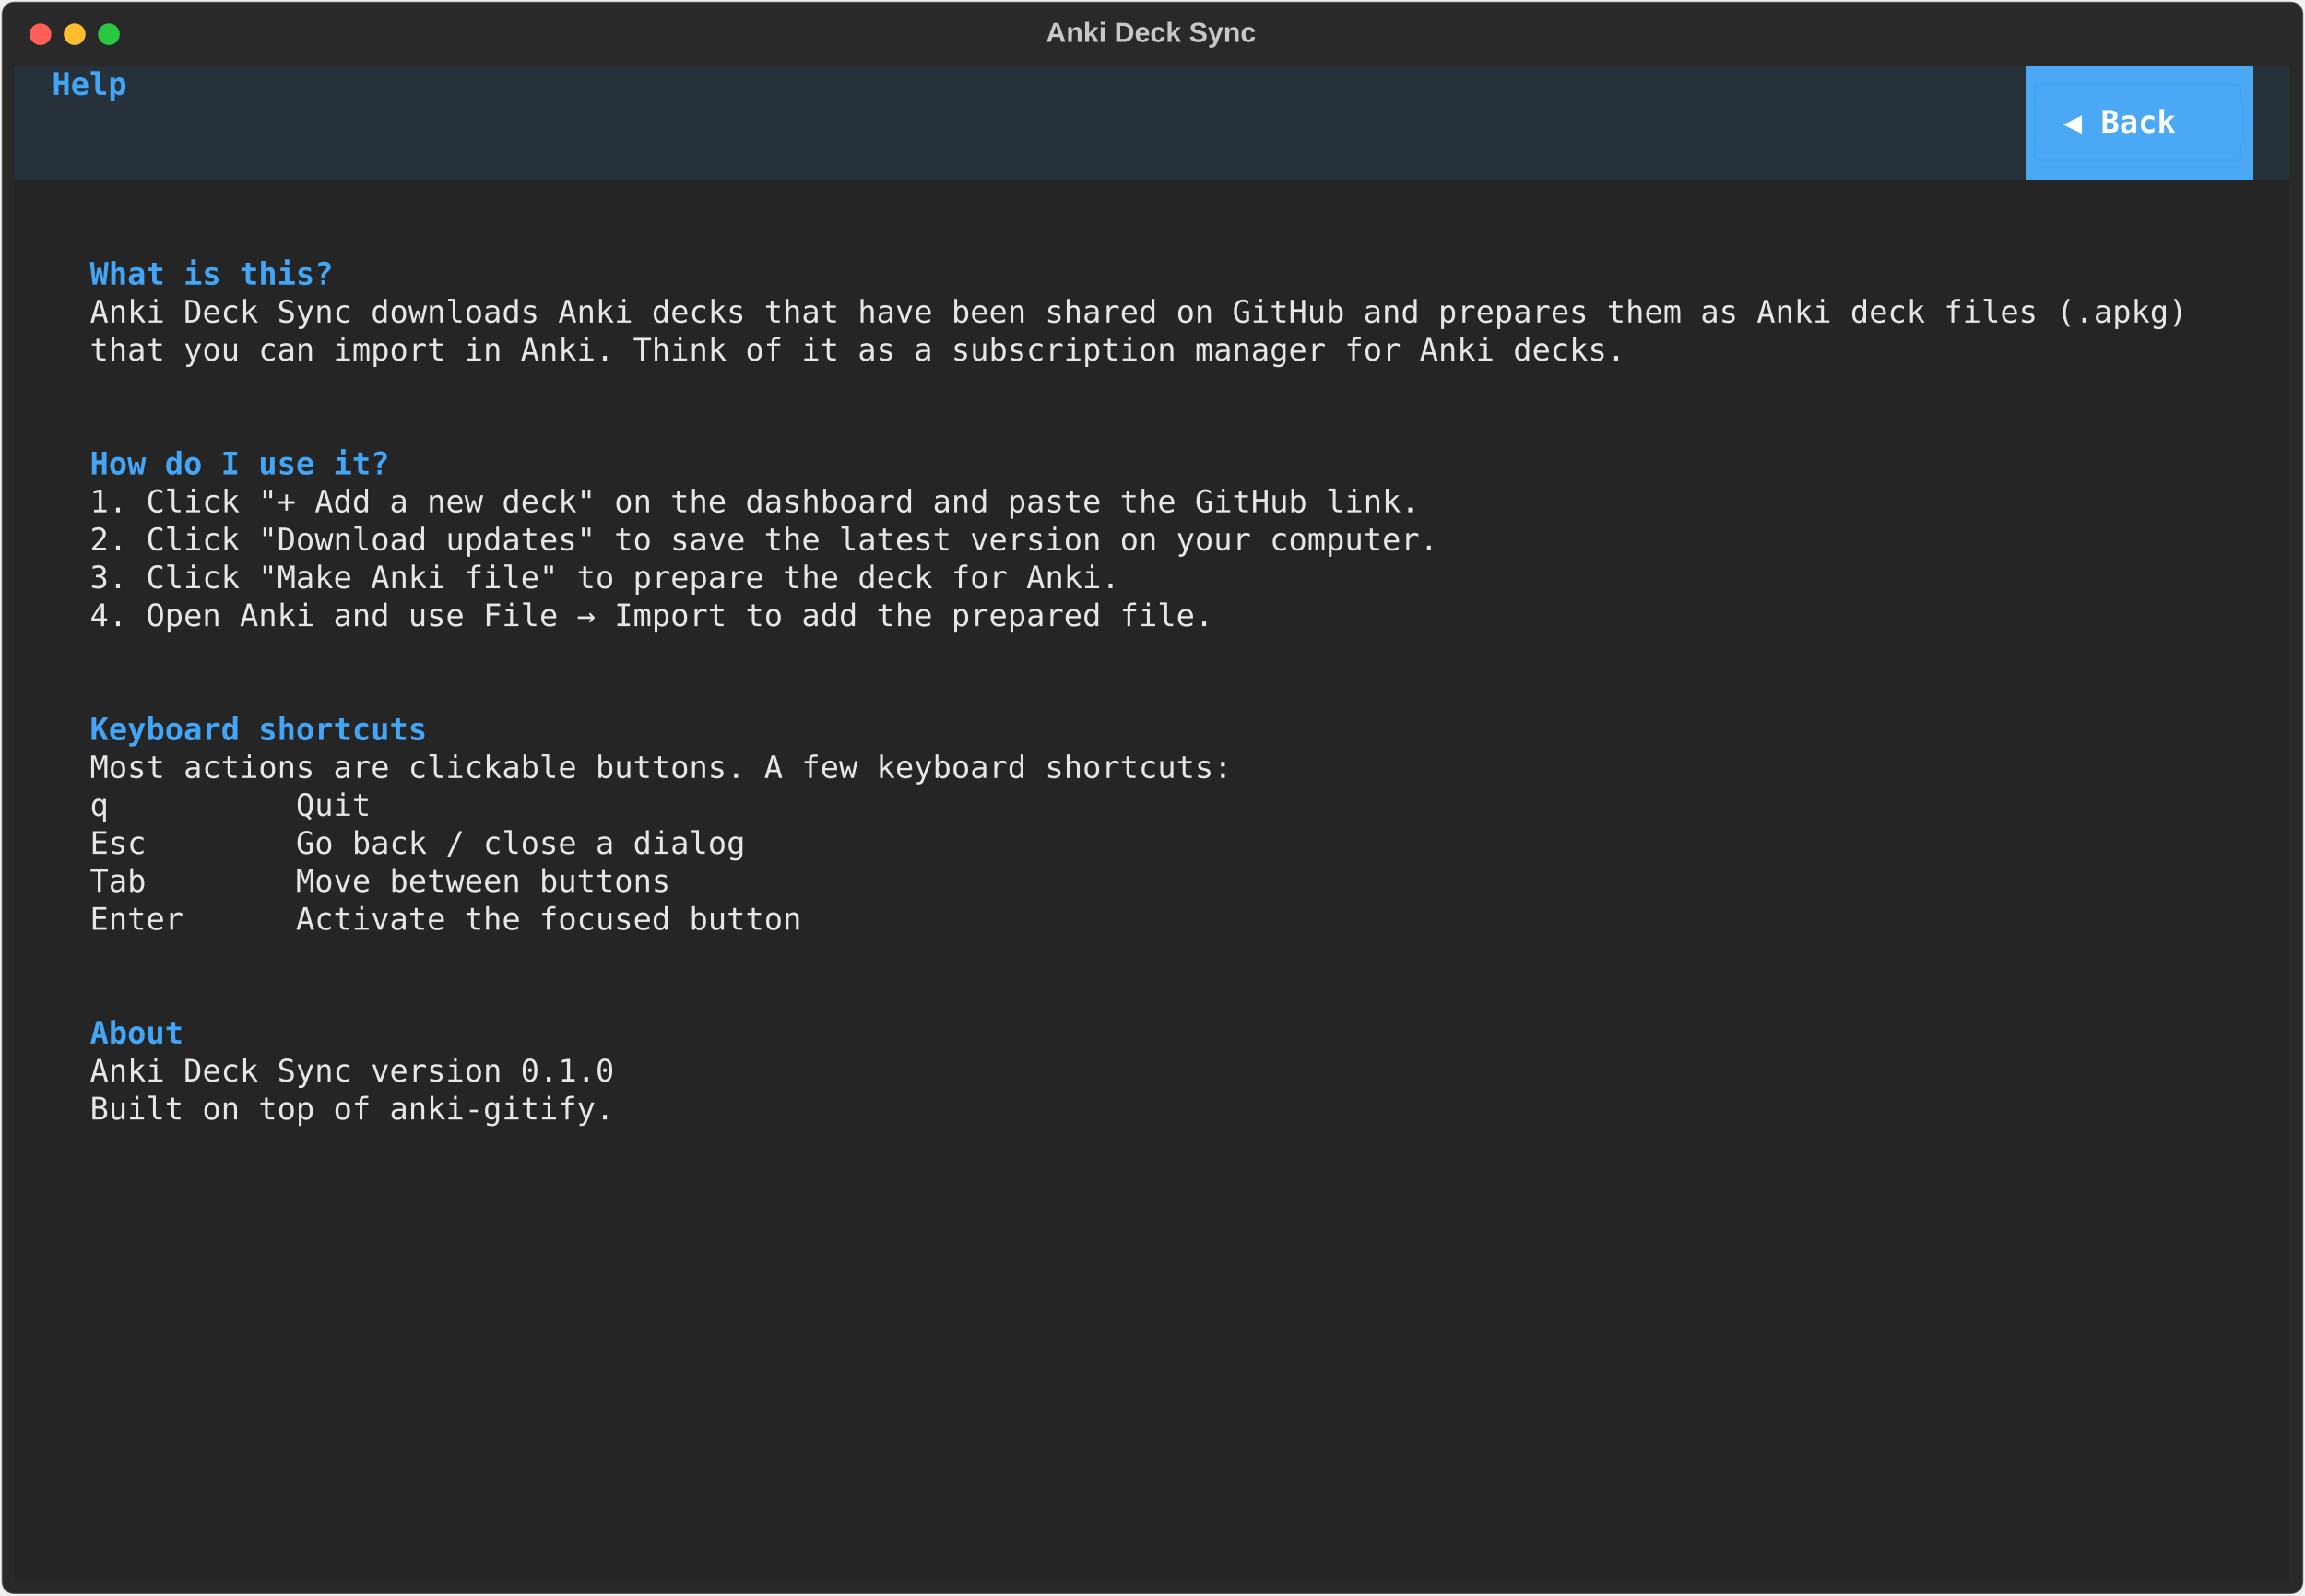
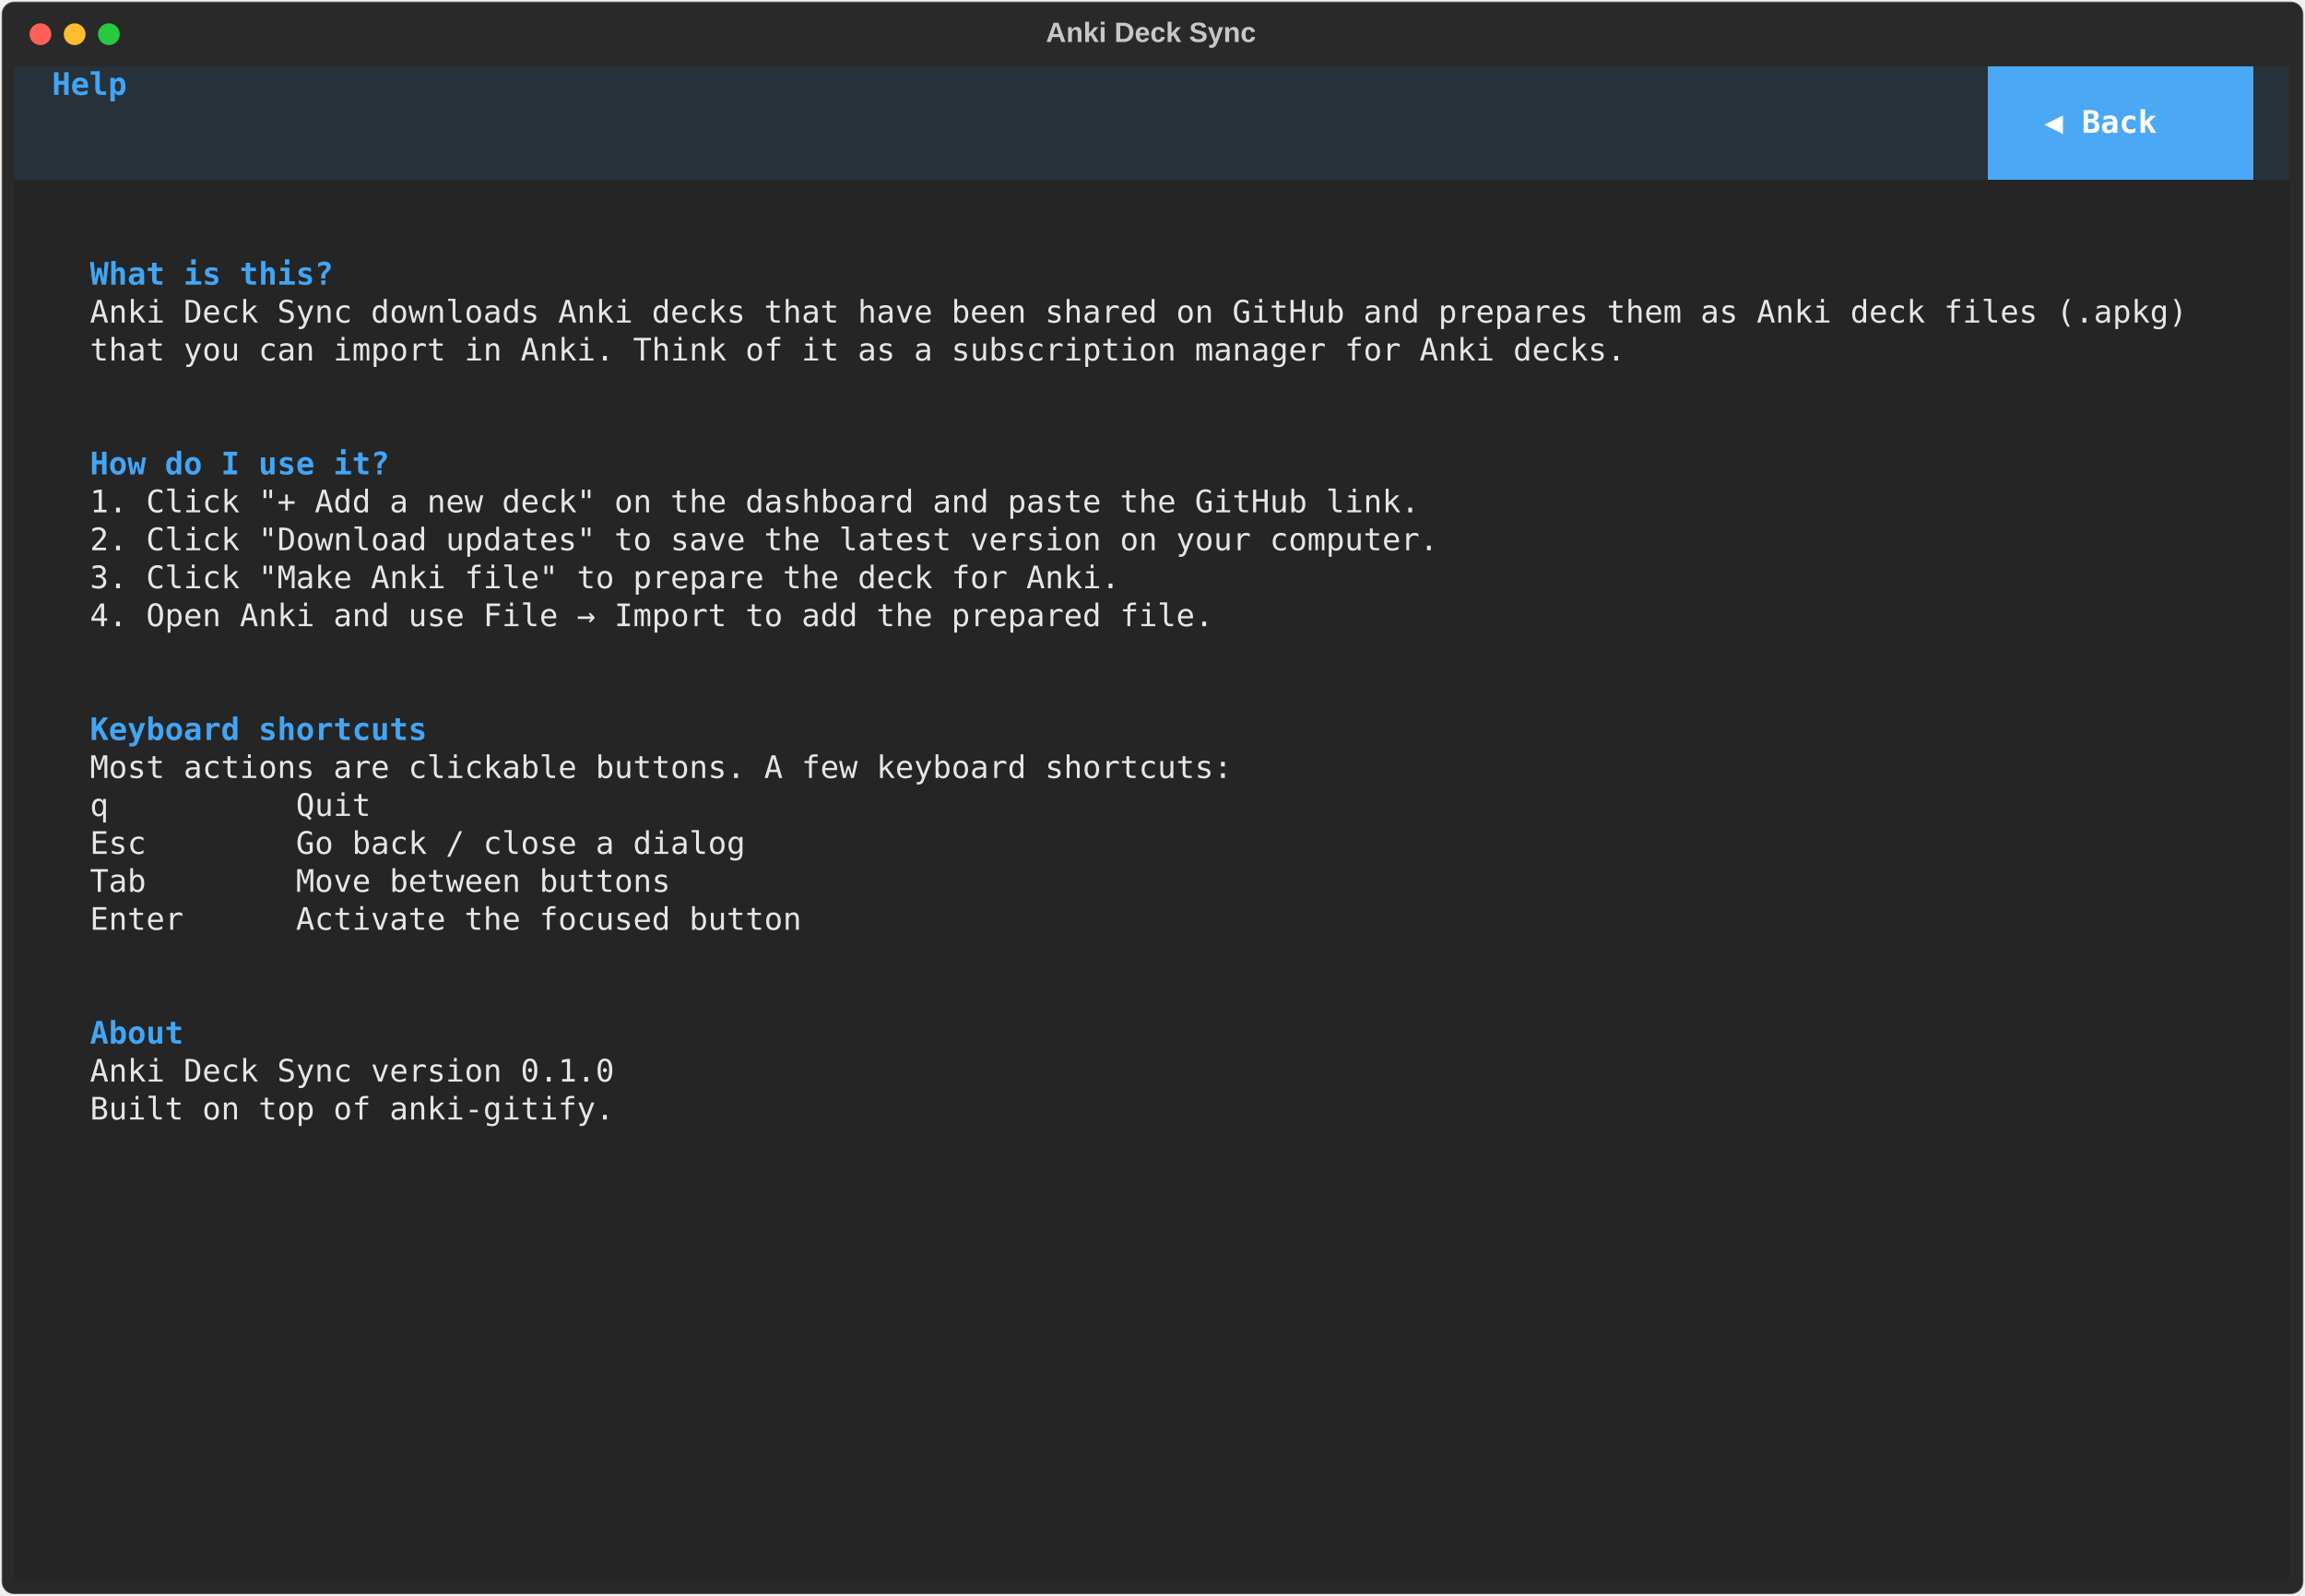
<svg xmlns="http://www.w3.org/2000/svg" class="rich-terminal" viewBox="0 0 1482 1026.0">
  <style>

    @font-face {
        font-family: "Fira Code";
        src: local("FiraCode-Regular"),
                url("https://cdnjs.cloudflare.com/ajax/libs/firacode/6.2.0/woff2/FiraCode-Regular.woff2") format("woff2"),
                url("https://cdnjs.cloudflare.com/ajax/libs/firacode/6.2.0/woff/FiraCode-Regular.woff") format("woff");
        font-style: normal;
        font-weight: 400;
    }
    @font-face {
        font-family: "Fira Code";
        src: local("FiraCode-Bold"),
                url("https://cdnjs.cloudflare.com/ajax/libs/firacode/6.2.0/woff2/FiraCode-Bold.woff2") format("woff2"),
                url("https://cdnjs.cloudflare.com/ajax/libs/firacode/6.2.0/woff/FiraCode-Bold.woff") format("woff");
        font-style: bold;
        font-weight: 700;
    }

    .terminal-matrix {
        font-family: Fira Code, monospace;
        font-size: 20px;
        line-height: 24.4px;
        font-variant-east-asian: full-width;
    }

    .terminal-title {
        font-size: 18px;
        font-weight: bold;
        font-family: arial;
    }

    .terminal-r1 { fill: #c5c8c6 }
.terminal-r2 { fill: #42a5f5;font-weight: bold }
- .terminal-r3 { fill: #42a5f5 }
- .terminal-r4 { fill: #ffffff;font-weight: bold }
- .terminal-r5 { fill: #e6e6e6 }
+ .terminal-r3 { fill: #ffffff;font-weight: bold }
+ .terminal-r4 { fill: #e6e6e6 }
    </style>
  <defs>
    <clipPath id="terminal-clip-terminal">
      <rect x="0" y="0" width="1463.0" height="975.0" />
    </clipPath>
    <clipPath id="terminal-line-0">
      <rect x="0" y="1.5" width="1464" height="24.65" />
    </clipPath>
    <clipPath id="terminal-line-1">
      <rect x="0" y="25.9" width="1464" height="24.65" />
    </clipPath>
    <clipPath id="terminal-line-2">
      <rect x="0" y="50.3" width="1464" height="24.65" />
    </clipPath>
    <clipPath id="terminal-line-3">
      <rect x="0" y="74.7" width="1464" height="24.65" />
    </clipPath>
    <clipPath id="terminal-line-4">
      <rect x="0" y="99.1" width="1464" height="24.65" />
    </clipPath>
    <clipPath id="terminal-line-5">
      <rect x="0" y="123.5" width="1464" height="24.65" />
    </clipPath>
    <clipPath id="terminal-line-6">
      <rect x="0" y="147.9" width="1464" height="24.65" />
    </clipPath>
    <clipPath id="terminal-line-7">
      <rect x="0" y="172.3" width="1464" height="24.65" />
    </clipPath>
    <clipPath id="terminal-line-8">
      <rect x="0" y="196.7" width="1464" height="24.65" />
    </clipPath>
    <clipPath id="terminal-line-9">
      <rect x="0" y="221.1" width="1464" height="24.65" />
    </clipPath>
    <clipPath id="terminal-line-10">
      <rect x="0" y="245.5" width="1464" height="24.65" />
    </clipPath>
    <clipPath id="terminal-line-11">
      <rect x="0" y="269.9" width="1464" height="24.65" />
    </clipPath>
    <clipPath id="terminal-line-12">
      <rect x="0" y="294.3" width="1464" height="24.65" />
    </clipPath>
    <clipPath id="terminal-line-13">
      <rect x="0" y="318.7" width="1464" height="24.65" />
    </clipPath>
    <clipPath id="terminal-line-14">
      <rect x="0" y="343.1" width="1464" height="24.65" />
    </clipPath>
    <clipPath id="terminal-line-15">
      <rect x="0" y="367.5" width="1464" height="24.65" />
    </clipPath>
    <clipPath id="terminal-line-16">
      <rect x="0" y="391.9" width="1464" height="24.65" />
    </clipPath>
    <clipPath id="terminal-line-17">
      <rect x="0" y="416.3" width="1464" height="24.65" />
    </clipPath>
    <clipPath id="terminal-line-18">
      <rect x="0" y="440.7" width="1464" height="24.65" />
    </clipPath>
    <clipPath id="terminal-line-19">
      <rect x="0" y="465.1" width="1464" height="24.65" />
    </clipPath>
    <clipPath id="terminal-line-20">
      <rect x="0" y="489.5" width="1464" height="24.65" />
    </clipPath>
    <clipPath id="terminal-line-21">
      <rect x="0" y="513.9" width="1464" height="24.65" />
    </clipPath>
    <clipPath id="terminal-line-22">
      <rect x="0" y="538.3" width="1464" height="24.65" />
    </clipPath>
    <clipPath id="terminal-line-23">
      <rect x="0" y="562.7" width="1464" height="24.65" />
    </clipPath>
    <clipPath id="terminal-line-24">
      <rect x="0" y="587.1" width="1464" height="24.65" />
    </clipPath>
    <clipPath id="terminal-line-25">
      <rect x="0" y="611.5" width="1464" height="24.65" />
    </clipPath>
    <clipPath id="terminal-line-26">
      <rect x="0" y="635.9" width="1464" height="24.65" />
    </clipPath>
    <clipPath id="terminal-line-27">
      <rect x="0" y="660.3" width="1464" height="24.65" />
    </clipPath>
    <clipPath id="terminal-line-28">
      <rect x="0" y="684.7" width="1464" height="24.65" />
    </clipPath>
    <clipPath id="terminal-line-29">
      <rect x="0" y="709.1" width="1464" height="24.65" />
    </clipPath>
    <clipPath id="terminal-line-30">
      <rect x="0" y="733.5" width="1464" height="24.65" />
    </clipPath>
    <clipPath id="terminal-line-31">
      <rect x="0" y="757.9" width="1464" height="24.65" />
    </clipPath>
    <clipPath id="terminal-line-32">
      <rect x="0" y="782.3" width="1464" height="24.65" />
    </clipPath>
    <clipPath id="terminal-line-33">
      <rect x="0" y="806.7" width="1464" height="24.65" />
    </clipPath>
    <clipPath id="terminal-line-34">
      <rect x="0" y="831.1" width="1464" height="24.65" />
    </clipPath>
    <clipPath id="terminal-line-35">
      <rect x="0" y="855.5" width="1464" height="24.65" />
    </clipPath>
    <clipPath id="terminal-line-36">
      <rect x="0" y="879.9" width="1464" height="24.65" />
    </clipPath>
    <clipPath id="terminal-line-37">
      <rect x="0" y="904.3" width="1464" height="24.65" />
    </clipPath>
    <clipPath id="terminal-line-38">
      <rect x="0" y="928.7" width="1464" height="24.65" />
    </clipPath>
  </defs>
  <rect fill="#292929" stroke="rgba(255,255,255,0.35)" stroke-width="1" x="1" y="1" width="1480" height="1024" rx="8" />
  <text class="terminal-title" fill="#c5c8c6" text-anchor="middle" x="740" y="27">Anki Deck Sync</text>
  <g transform="translate(26,22)">
    <circle cx="0" cy="0" r="7" fill="#ff5f57" />
    <circle cx="22" cy="0" r="7" fill="#febc2e" />
    <circle cx="44" cy="0" r="7" fill="#28c840" />
  </g>
  <g transform="translate(9, 41)" clip-path="url(#terminal-clip-terminal)">
    <rect fill="#273139" x="0" y="1.5" width="24.4" height="24.65" shape-rendering="crispEdges" />
    <rect fill="#273139" x="24.4" y="1.5" width="48.8" height="24.65" shape-rendering="crispEdges" />
-     <rect fill="#273139" x="73.2" y="1.5" width="1207.8" height="24.65" shape-rendering="crispEdges" />
-     <rect fill="#273139" x="1281" y="1.5" width="12.2" height="24.65" shape-rendering="crispEdges" />
-     <rect fill="#4aa8f4" x="1293.2" y="1.5" width="146.4" height="24.65" shape-rendering="crispEdges" />
+     <rect fill="#273139" x="73.2" y="1.5" width="1183.4" height="24.65" shape-rendering="crispEdges" />
+     <rect fill="#273139" x="1256.6" y="1.5" width="12.2" height="24.65" shape-rendering="crispEdges" />
+     <rect fill="#4aa8f4" x="1268.8" y="1.5" width="24.4" height="24.65" shape-rendering="crispEdges" />
+     <rect fill="#4aa8f4" x="1293.2" y="1.5" width="122" height="24.65" shape-rendering="crispEdges" />
+     <rect fill="#4aa8f4" x="1415.2" y="1.5" width="24.4" height="24.65" shape-rendering="crispEdges" />
    <rect fill="#273139" x="1439.6" y="1.5" width="24.4" height="24.65" shape-rendering="crispEdges" />
-     <rect fill="#273139" x="0" y="25.9" width="1293.2" height="24.65" shape-rendering="crispEdges" />
-     <rect fill="#4aa8f4" x="1293.2" y="25.9" width="12.2" height="24.65" shape-rendering="crispEdges" />
-     <rect fill="#4aa8f4" x="1305.4" y="25.9" width="12.2" height="24.65" shape-rendering="crispEdges" />
-     <rect fill="#4aa8f4" x="1317.6" y="25.9" width="97.6" height="24.65" shape-rendering="crispEdges" />
-     <rect fill="#4aa8f4" x="1415.2" y="25.9" width="12.2" height="24.65" shape-rendering="crispEdges" />
-     <rect fill="#4aa8f4" x="1427.4" y="25.9" width="12.2" height="24.65" shape-rendering="crispEdges" />
+     <rect fill="#273139" x="0" y="25.9" width="1268.8" height="24.65" shape-rendering="crispEdges" />
+     <rect fill="#4aa8f4" x="1268.8" y="25.9" width="36.6" height="24.65" shape-rendering="crispEdges" />
+     <rect fill="#4aa8f4" x="1305.4" y="25.9" width="97.6" height="24.65" shape-rendering="crispEdges" />
+     <rect fill="#4aa8f4" x="1403" y="25.9" width="36.6" height="24.65" shape-rendering="crispEdges" />
    <rect fill="#273139" x="1439.6" y="25.9" width="24.4" height="24.65" shape-rendering="crispEdges" />
-     <rect fill="#273139" x="0" y="50.3" width="1293.2" height="24.65" shape-rendering="crispEdges" />
-     <rect fill="#4aa8f4" x="1293.2" y="50.3" width="146.4" height="24.65" shape-rendering="crispEdges" />
+     <rect fill="#273139" x="0" y="50.3" width="1268.8" height="24.65" shape-rendering="crispEdges" />
+     <rect fill="#4aa8f4" x="1268.8" y="50.3" width="24.4" height="24.65" shape-rendering="crispEdges" />
+     <rect fill="#4aa8f4" x="1293.2" y="50.3" width="122" height="24.65" shape-rendering="crispEdges" />
+     <rect fill="#4aa8f4" x="1415.2" y="50.3" width="24.4" height="24.65" shape-rendering="crispEdges" />
    <rect fill="#273139" x="1439.6" y="50.3" width="24.4" height="24.65" shape-rendering="crispEdges" />
    <rect fill="#252525" x="0" y="74.7" width="1464" height="24.65" shape-rendering="crispEdges" />
    <rect fill="#252525" x="0" y="99.1" width="1464" height="24.65" shape-rendering="crispEdges" />
    <rect fill="#252525" x="0" y="123.5" width="48.8" height="24.65" shape-rendering="crispEdges" />
    <rect fill="#252525" x="48.8" y="123.5" width="158.6" height="24.65" shape-rendering="crispEdges" />
    <rect fill="#252525" x="207.4" y="123.5" width="1256.6" height="24.65" shape-rendering="crispEdges" />
    <rect fill="#252525" x="0" y="147.9" width="48.8" height="24.65" shape-rendering="crispEdges" />
    <rect fill="#252525" x="48.8" y="147.9" width="1366.4" height="24.65" shape-rendering="crispEdges" />
    <rect fill="#252525" x="1415.2" y="147.9" width="48.8" height="24.65" shape-rendering="crispEdges" />
    <rect fill="#252525" x="0" y="172.3" width="48.8" height="24.65" shape-rendering="crispEdges" />
    <rect fill="#252525" x="48.8" y="172.3" width="1000.4" height="24.65" shape-rendering="crispEdges" />
    <rect fill="#252525" x="1049.2" y="172.3" width="414.8" height="24.65" shape-rendering="crispEdges" />
    <rect fill="#252525" x="0" y="196.7" width="1464" height="24.65" shape-rendering="crispEdges" />
    <rect fill="#252525" x="0" y="221.1" width="1464" height="24.65" shape-rendering="crispEdges" />
    <rect fill="#252525" x="0" y="245.5" width="48.8" height="24.65" shape-rendering="crispEdges" />
    <rect fill="#252525" x="48.8" y="245.5" width="195.2" height="24.65" shape-rendering="crispEdges" />
    <rect fill="#252525" x="244" y="245.5" width="1220" height="24.65" shape-rendering="crispEdges" />
    <rect fill="#252525" x="0" y="269.9" width="48.8" height="24.65" shape-rendering="crispEdges" />
    <rect fill="#252525" x="48.8" y="269.9" width="866.2" height="24.65" shape-rendering="crispEdges" />
    <rect fill="#252525" x="915" y="269.9" width="549" height="24.65" shape-rendering="crispEdges" />
    <rect fill="#252525" x="0" y="294.3" width="48.8" height="24.65" shape-rendering="crispEdges" />
    <rect fill="#252525" x="48.8" y="294.3" width="878.4" height="24.65" shape-rendering="crispEdges" />
    <rect fill="#252525" x="927.2" y="294.3" width="536.8" height="24.65" shape-rendering="crispEdges" />
    <rect fill="#252525" x="0" y="318.7" width="48.8" height="24.65" shape-rendering="crispEdges" />
    <rect fill="#252525" x="48.8" y="318.7" width="671" height="24.65" shape-rendering="crispEdges" />
    <rect fill="#252525" x="719.8" y="318.7" width="744.2" height="24.65" shape-rendering="crispEdges" />
    <rect fill="#252525" x="0" y="343.1" width="48.8" height="24.65" shape-rendering="crispEdges" />
    <rect fill="#252525" x="48.8" y="343.1" width="732" height="24.65" shape-rendering="crispEdges" />
    <rect fill="#252525" x="780.8" y="343.1" width="683.2" height="24.65" shape-rendering="crispEdges" />
    <rect fill="#252525" x="0" y="367.5" width="1464" height="24.65" shape-rendering="crispEdges" />
    <rect fill="#252525" x="0" y="391.9" width="1464" height="24.65" shape-rendering="crispEdges" />
    <rect fill="#252525" x="0" y="416.3" width="48.8" height="24.65" shape-rendering="crispEdges" />
    <rect fill="#252525" x="48.8" y="416.3" width="219.6" height="24.65" shape-rendering="crispEdges" />
    <rect fill="#252525" x="268.4" y="416.3" width="1195.6" height="24.65" shape-rendering="crispEdges" />
    <rect fill="#252525" x="0" y="440.7" width="48.8" height="24.65" shape-rendering="crispEdges" />
    <rect fill="#252525" x="48.8" y="440.7" width="744.2" height="24.65" shape-rendering="crispEdges" />
    <rect fill="#252525" x="793" y="440.7" width="671" height="24.65" shape-rendering="crispEdges" />
    <rect fill="#252525" x="0" y="465.1" width="48.8" height="24.65" shape-rendering="crispEdges" />
    <rect fill="#252525" x="48.8" y="465.1" width="207.4" height="24.65" shape-rendering="crispEdges" />
    <rect fill="#252525" x="256.2" y="465.1" width="1207.8" height="24.65" shape-rendering="crispEdges" />
    <rect fill="#252525" x="0" y="489.5" width="48.8" height="24.65" shape-rendering="crispEdges" />
    <rect fill="#252525" x="48.8" y="489.5" width="451.4" height="24.65" shape-rendering="crispEdges" />
    <rect fill="#252525" x="500.2" y="489.5" width="963.8" height="24.65" shape-rendering="crispEdges" />
    <rect fill="#252525" x="0" y="513.9" width="48.8" height="24.65" shape-rendering="crispEdges" />
    <rect fill="#252525" x="48.8" y="513.9" width="402.6" height="24.65" shape-rendering="crispEdges" />
    <rect fill="#252525" x="451.4" y="513.9" width="1012.6" height="24.65" shape-rendering="crispEdges" />
    <rect fill="#252525" x="0" y="538.3" width="48.8" height="24.65" shape-rendering="crispEdges" />
    <rect fill="#252525" x="48.8" y="538.3" width="488" height="24.65" shape-rendering="crispEdges" />
    <rect fill="#252525" x="536.8" y="538.3" width="927.2" height="24.65" shape-rendering="crispEdges" />
    <rect fill="#252525" x="0" y="562.7" width="1464" height="24.65" shape-rendering="crispEdges" />
    <rect fill="#252525" x="0" y="587.1" width="1464" height="24.65" shape-rendering="crispEdges" />
    <rect fill="#252525" x="0" y="611.5" width="48.8" height="24.65" shape-rendering="crispEdges" />
    <rect fill="#252525" x="48.8" y="611.5" width="61" height="24.65" shape-rendering="crispEdges" />
    <rect fill="#252525" x="109.8" y="611.5" width="1354.2" height="24.65" shape-rendering="crispEdges" />
    <rect fill="#252525" x="0" y="635.9" width="48.8" height="24.65" shape-rendering="crispEdges" />
    <rect fill="#252525" x="48.8" y="635.9" width="341.6" height="24.65" shape-rendering="crispEdges" />
    <rect fill="#252525" x="390.4" y="635.9" width="1073.6" height="24.65" shape-rendering="crispEdges" />
    <rect fill="#252525" x="0" y="660.3" width="48.8" height="24.65" shape-rendering="crispEdges" />
    <rect fill="#252525" x="48.8" y="660.3" width="341.6" height="24.65" shape-rendering="crispEdges" />
    <rect fill="#252525" x="390.4" y="660.3" width="1073.6" height="24.65" shape-rendering="crispEdges" />
    <rect fill="#252525" x="0" y="684.7" width="1464" height="24.65" shape-rendering="crispEdges" />
    <rect fill="#252525" x="0" y="709.1" width="1464" height="24.65" shape-rendering="crispEdges" />
    <rect fill="#252525" x="0" y="733.5" width="1464" height="24.65" shape-rendering="crispEdges" />
    <rect fill="#252525" x="0" y="757.9" width="1464" height="24.65" shape-rendering="crispEdges" />
    <rect fill="#252525" x="0" y="782.3" width="1464" height="24.65" shape-rendering="crispEdges" />
    <rect fill="#252525" x="0" y="806.7" width="1464" height="24.65" shape-rendering="crispEdges" />
    <rect fill="#252525" x="0" y="831.1" width="1464" height="24.65" shape-rendering="crispEdges" />
    <rect fill="#252525" x="0" y="855.5" width="1464" height="24.65" shape-rendering="crispEdges" />
    <rect fill="#252525" x="0" y="879.9" width="1464" height="24.65" shape-rendering="crispEdges" />
    <rect fill="#252525" x="0" y="904.3" width="1464" height="24.65" shape-rendering="crispEdges" />
    <rect fill="#252525" x="0" y="928.7" width="1464" height="24.65" shape-rendering="crispEdges" />
    <rect fill="#252525" x="0" y="953.1" width="1464" height="24.65" shape-rendering="crispEdges" />
    <g class="terminal-matrix">
      <text class="terminal-r2" x="24.4" y="20" textLength="48.8" clip-path="url(#terminal-line-0)">Help</text>
-       <text class="terminal-r3" x="1293.2" y="20" textLength="146.4" clip-path="url(#terminal-line-0)">╭──────────╮</text>
      <text class="terminal-r1" x="1464" y="20" textLength="12.2" clip-path="url(#terminal-line-0)">
</text>
-       <text class="terminal-r3" x="1293.2" y="44.4" textLength="12.2" clip-path="url(#terminal-line-1)">│</text>
-       <text class="terminal-r4" x="1317.6" y="44.4" textLength="97.6" clip-path="url(#terminal-line-1)"> ◀ Back </text>
-       <text class="terminal-r3" x="1427.4" y="44.4" textLength="12.2" clip-path="url(#terminal-line-1)">│</text>
+       <text class="terminal-r3" x="1305.4" y="44.4" textLength="97.6" clip-path="url(#terminal-line-1)"> ◀ Back </text>
      <text class="terminal-r1" x="1464" y="44.4" textLength="12.2" clip-path="url(#terminal-line-1)">
</text>
-       <text class="terminal-r3" x="1293.2" y="68.8" textLength="146.4" clip-path="url(#terminal-line-2)">╰──────────╯</text>
      <text class="terminal-r1" x="1464" y="68.8" textLength="12.2" clip-path="url(#terminal-line-2)">
</text>
      <text class="terminal-r1" x="1464" y="93.2" textLength="12.2" clip-path="url(#terminal-line-3)">
</text>
      <text class="terminal-r1" x="1464" y="117.6" textLength="12.2" clip-path="url(#terminal-line-4)">
</text>
      <text class="terminal-r2" x="48.8" y="142" textLength="158.6" clip-path="url(#terminal-line-5)">What is this?</text>
      <text class="terminal-r1" x="1464" y="142" textLength="12.2" clip-path="url(#terminal-line-5)">
</text>
-       <text class="terminal-r5" x="48.8" y="166.4" textLength="1366.4" clip-path="url(#terminal-line-6)">Anki Deck Sync downloads Anki decks that have been shared on GitHub and prepares them as Anki deck files (.apkg)</text>
+       <text class="terminal-r4" x="48.8" y="166.4" textLength="1366.4" clip-path="url(#terminal-line-6)">Anki Deck Sync downloads Anki decks that have been shared on GitHub and prepares them as Anki deck files (.apkg)</text>
      <text class="terminal-r1" x="1464" y="166.4" textLength="12.2" clip-path="url(#terminal-line-6)">
</text>
-       <text class="terminal-r5" x="48.8" y="190.8" textLength="1000.4" clip-path="url(#terminal-line-7)">that you can import in Anki. Think of it as a subscription manager for Anki decks.</text>
+       <text class="terminal-r4" x="48.8" y="190.8" textLength="1000.4" clip-path="url(#terminal-line-7)">that you can import in Anki. Think of it as a subscription manager for Anki decks.</text>
      <text class="terminal-r1" x="1464" y="190.8" textLength="12.2" clip-path="url(#terminal-line-7)">
</text>
      <text class="terminal-r1" x="1464" y="215.2" textLength="12.2" clip-path="url(#terminal-line-8)">
</text>
      <text class="terminal-r1" x="1464" y="239.6" textLength="12.2" clip-path="url(#terminal-line-9)">
</text>
      <text class="terminal-r2" x="48.8" y="264" textLength="195.2" clip-path="url(#terminal-line-10)">How do I use it?</text>
      <text class="terminal-r1" x="1464" y="264" textLength="12.2" clip-path="url(#terminal-line-10)">
</text>
-       <text class="terminal-r5" x="48.8" y="288.4" textLength="866.2" clip-path="url(#terminal-line-11)">1. Click "+ Add a new deck" on the dashboard and paste the GitHub link.</text>
+       <text class="terminal-r4" x="48.8" y="288.4" textLength="866.2" clip-path="url(#terminal-line-11)">1. Click "+ Add a new deck" on the dashboard and paste the GitHub link.</text>
      <text class="terminal-r1" x="1464" y="288.4" textLength="12.2" clip-path="url(#terminal-line-11)">
</text>
-       <text class="terminal-r5" x="48.8" y="312.8" textLength="878.4" clip-path="url(#terminal-line-12)">2. Click "Download updates" to save the latest version on your computer.</text>
+       <text class="terminal-r4" x="48.8" y="312.8" textLength="878.4" clip-path="url(#terminal-line-12)">2. Click "Download updates" to save the latest version on your computer.</text>
      <text class="terminal-r1" x="1464" y="312.8" textLength="12.2" clip-path="url(#terminal-line-12)">
</text>
-       <text class="terminal-r5" x="48.8" y="337.2" textLength="671" clip-path="url(#terminal-line-13)">3. Click "Make Anki file" to prepare the deck for Anki.</text>
+       <text class="terminal-r4" x="48.8" y="337.2" textLength="671" clip-path="url(#terminal-line-13)">3. Click "Make Anki file" to prepare the deck for Anki.</text>
      <text class="terminal-r1" x="1464" y="337.2" textLength="12.2" clip-path="url(#terminal-line-13)">
</text>
-       <text class="terminal-r5" x="48.8" y="361.6" textLength="732" clip-path="url(#terminal-line-14)">4. Open Anki and use File → Import to add the prepared file.</text>
+       <text class="terminal-r4" x="48.8" y="361.6" textLength="732" clip-path="url(#terminal-line-14)">4. Open Anki and use File → Import to add the prepared file.</text>
      <text class="terminal-r1" x="1464" y="361.6" textLength="12.2" clip-path="url(#terminal-line-14)">
</text>
      <text class="terminal-r1" x="1464" y="386" textLength="12.2" clip-path="url(#terminal-line-15)">
</text>
      <text class="terminal-r1" x="1464" y="410.4" textLength="12.2" clip-path="url(#terminal-line-16)">
</text>
      <text class="terminal-r2" x="48.8" y="434.8" textLength="219.6" clip-path="url(#terminal-line-17)">Keyboard shortcuts</text>
      <text class="terminal-r1" x="1464" y="434.8" textLength="12.2" clip-path="url(#terminal-line-17)">
</text>
-       <text class="terminal-r5" x="48.8" y="459.2" textLength="744.2" clip-path="url(#terminal-line-18)">Most actions are clickable buttons. A few keyboard shortcuts:</text>
+       <text class="terminal-r4" x="48.8" y="459.2" textLength="744.2" clip-path="url(#terminal-line-18)">Most actions are clickable buttons. A few keyboard shortcuts:</text>
      <text class="terminal-r1" x="1464" y="459.2" textLength="12.2" clip-path="url(#terminal-line-18)">
</text>
-       <text class="terminal-r5" x="48.8" y="483.6" textLength="207.4" clip-path="url(#terminal-line-19)">  q          Quit</text>
+       <text class="terminal-r4" x="48.8" y="483.6" textLength="207.4" clip-path="url(#terminal-line-19)">  q          Quit</text>
      <text class="terminal-r1" x="1464" y="483.6" textLength="12.2" clip-path="url(#terminal-line-19)">
</text>
-       <text class="terminal-r5" x="48.8" y="508" textLength="451.4" clip-path="url(#terminal-line-20)">  Esc        Go back / close a dialog</text>
+       <text class="terminal-r4" x="48.8" y="508" textLength="451.4" clip-path="url(#terminal-line-20)">  Esc        Go back / close a dialog</text>
      <text class="terminal-r1" x="1464" y="508" textLength="12.2" clip-path="url(#terminal-line-20)">
</text>
-       <text class="terminal-r5" x="48.8" y="532.4" textLength="402.6" clip-path="url(#terminal-line-21)">  Tab        Move between buttons</text>
+       <text class="terminal-r4" x="48.8" y="532.4" textLength="402.6" clip-path="url(#terminal-line-21)">  Tab        Move between buttons</text>
      <text class="terminal-r1" x="1464" y="532.4" textLength="12.2" clip-path="url(#terminal-line-21)">
</text>
-       <text class="terminal-r5" x="48.8" y="556.8" textLength="488" clip-path="url(#terminal-line-22)">  Enter      Activate the focused button</text>
+       <text class="terminal-r4" x="48.8" y="556.8" textLength="488" clip-path="url(#terminal-line-22)">  Enter      Activate the focused button</text>
      <text class="terminal-r1" x="1464" y="556.8" textLength="12.2" clip-path="url(#terminal-line-22)">
</text>
      <text class="terminal-r1" x="1464" y="581.2" textLength="12.2" clip-path="url(#terminal-line-23)">
</text>
      <text class="terminal-r1" x="1464" y="605.6" textLength="12.2" clip-path="url(#terminal-line-24)">
</text>
      <text class="terminal-r2" x="48.8" y="630" textLength="61" clip-path="url(#terminal-line-25)">About</text>
      <text class="terminal-r1" x="1464" y="630" textLength="12.2" clip-path="url(#terminal-line-25)">
</text>
-       <text class="terminal-r5" x="48.8" y="654.4" textLength="341.6" clip-path="url(#terminal-line-26)">Anki Deck Sync version 0.1.0</text>
+       <text class="terminal-r4" x="48.8" y="654.4" textLength="341.6" clip-path="url(#terminal-line-26)">Anki Deck Sync version 0.1.0</text>
      <text class="terminal-r1" x="1464" y="654.4" textLength="12.2" clip-path="url(#terminal-line-26)">
</text>
-       <text class="terminal-r5" x="48.8" y="678.8" textLength="341.6" clip-path="url(#terminal-line-27)">Built on top of anki-gitify.</text>
+       <text class="terminal-r4" x="48.8" y="678.8" textLength="341.6" clip-path="url(#terminal-line-27)">Built on top of anki-gitify.</text>
      <text class="terminal-r1" x="1464" y="678.8" textLength="12.2" clip-path="url(#terminal-line-27)">
</text>
      <text class="terminal-r1" x="1464" y="703.2" textLength="12.2" clip-path="url(#terminal-line-28)">
</text>
      <text class="terminal-r1" x="1464" y="727.6" textLength="12.2" clip-path="url(#terminal-line-29)">
</text>
      <text class="terminal-r1" x="1464" y="752" textLength="12.2" clip-path="url(#terminal-line-30)">
</text>
      <text class="terminal-r1" x="1464" y="776.4" textLength="12.2" clip-path="url(#terminal-line-31)">
</text>
      <text class="terminal-r1" x="1464" y="800.8" textLength="12.2" clip-path="url(#terminal-line-32)">
</text>
      <text class="terminal-r1" x="1464" y="825.2" textLength="12.2" clip-path="url(#terminal-line-33)">
</text>
      <text class="terminal-r1" x="1464" y="849.6" textLength="12.2" clip-path="url(#terminal-line-34)">
</text>
      <text class="terminal-r1" x="1464" y="874" textLength="12.2" clip-path="url(#terminal-line-35)">
</text>
      <text class="terminal-r1" x="1464" y="898.4" textLength="12.2" clip-path="url(#terminal-line-36)">
</text>
      <text class="terminal-r1" x="1464" y="922.8" textLength="12.2" clip-path="url(#terminal-line-37)">
</text>
      <text class="terminal-r1" x="1464" y="947.2" textLength="12.2" clip-path="url(#terminal-line-38)">
</text>
    </g>
  </g>
</svg>
